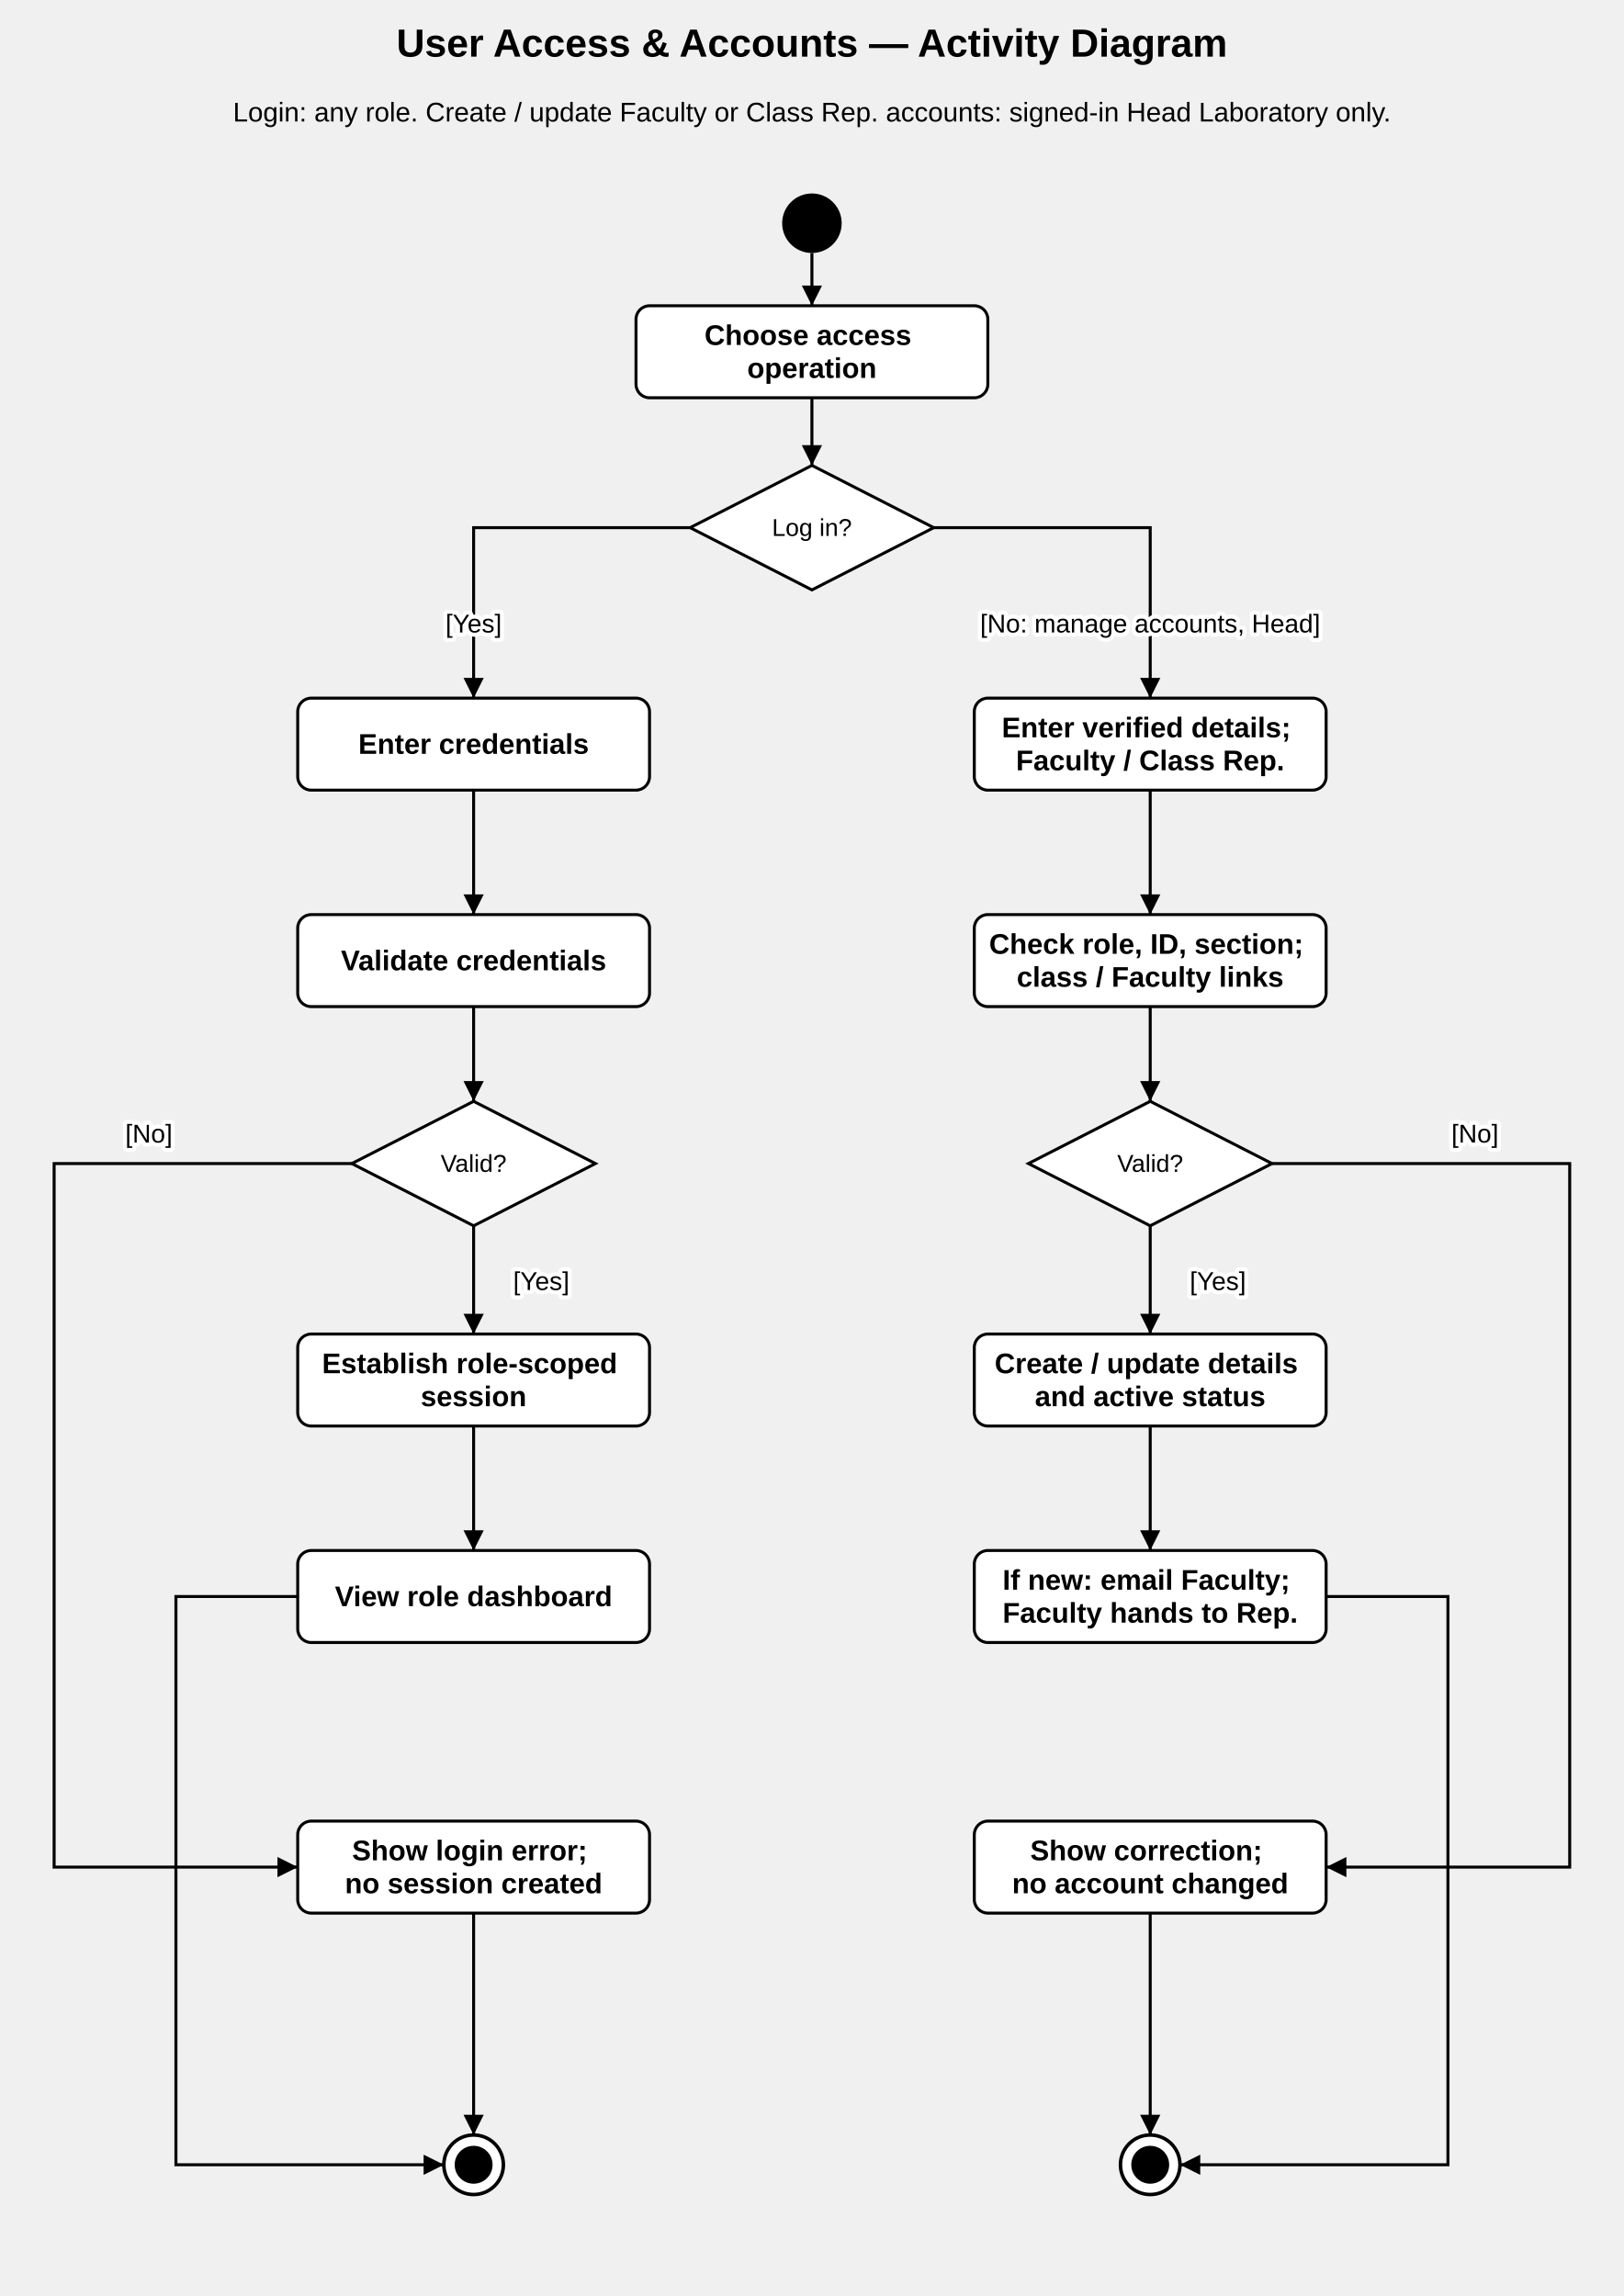
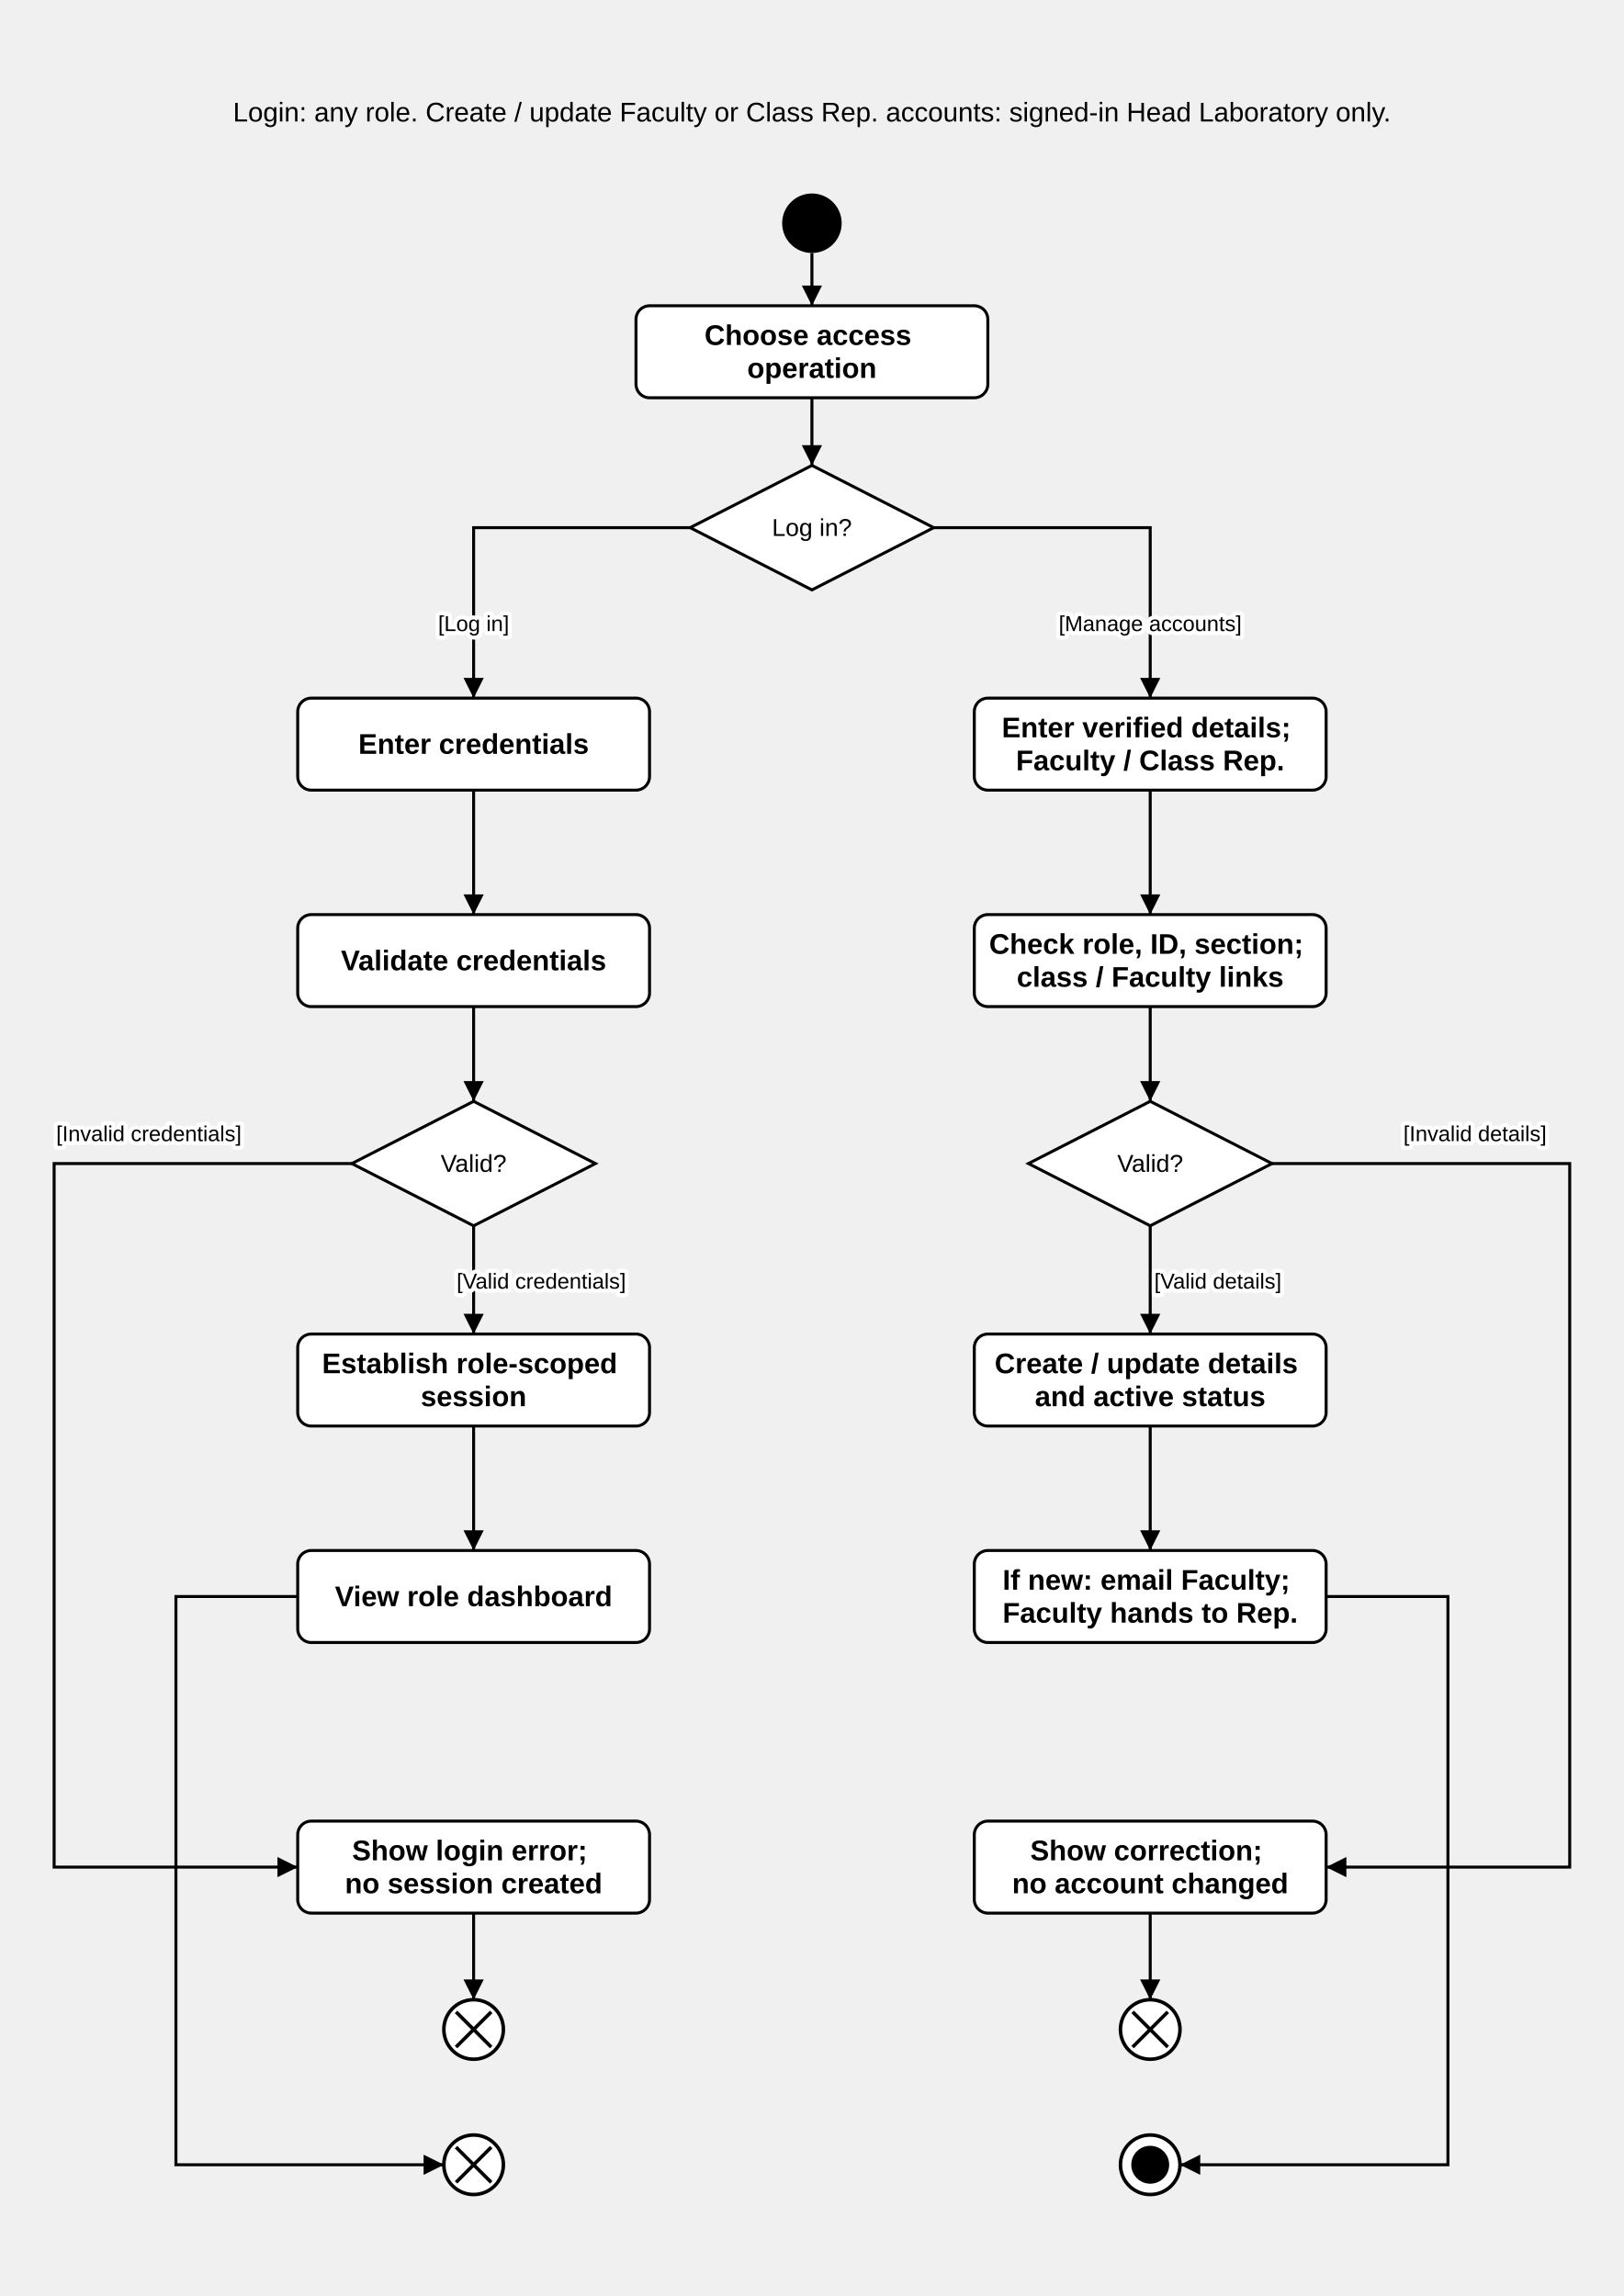
<svg xmlns="http://www.w3.org/2000/svg" viewBox="0 0 1200 1697" role="img" aria-label="Manage User Access &amp; Accounts — portrait UML Activity Diagram" data-parent="p1" width="2400" height="3394" style="fill: rgb(0, 0, 0); stroke: none; stroke-width: 1px; stroke-dasharray: none; stroke-linecap: butt; stroke-linejoin: miter; font-family: Arial, Helvetica, sans-serif; font-size: 16px; font-weight: 400; font-style: normal; text-anchor: start; opacity: 1;">
  <defs style="fill: rgb(0, 0, 0); stroke: none; stroke-width: 1px; stroke-dasharray: none; stroke-linecap: butt; stroke-linejoin: miter; font-family: Arial, Helvetica, sans-serif; font-size: 16px; font-weight: 400; font-style: normal; text-anchor: start; opacity: 1;">
    <marker id="activity-p1-arrow" viewBox="0 0 10 10" refX="9" refY="5" markerWidth="8.5" markerHeight="8.5" orient="auto" style="fill: rgb(0, 0, 0); stroke: none; stroke-width: 1px; stroke-dasharray: none; stroke-linecap: butt; stroke-linejoin: miter; font-family: Arial, Helvetica, sans-serif; font-size: 16px; font-weight: 400; font-style: normal; text-anchor: start; opacity: 1;">
      <path d="M1 1 L9 5 L1 9 Z" fill="#000" style="fill: rgb(0, 0, 0); stroke: none; stroke-width: 1px; stroke-dasharray: none; stroke-linecap: butt; stroke-linejoin: miter; font-family: Arial, Helvetica, sans-serif; font-size: 16px; font-weight: 400; font-style: normal; text-anchor: start; opacity: 1;" />
    </marker>
    <style style="fill: rgb(0, 0, 0); stroke: none; stroke-width: 1px; stroke-dasharray: none; stroke-linecap: butt; stroke-linejoin: miter; font-family: Arial, Helvetica, sans-serif; font-size: 16px; font-weight: 400; font-style: normal; text-anchor: start; opacity: 1;">text{font-family:Arial,Helvetica,sans-serif;fill:#000}.line{fill:none;stroke:#000;stroke-width:2.2}</style>
  </defs>
  <g style="fill: rgb(0, 0, 0); stroke: none; stroke-width: 1px; stroke-dasharray: none; stroke-linecap: butt; stroke-linejoin: miter; font-family: Arial, Helvetica, sans-serif; font-size: 16px; font-weight: 400; font-style: normal; text-anchor: start; opacity: 1;">
    <path d="M600 187 L600 226" class="line" style="fill: none; stroke: rgb(0, 0, 0); stroke-width: 2.2px; stroke-dasharray: none; stroke-linecap: butt; stroke-linejoin: miter; font-family: Arial, Helvetica, sans-serif; font-size: 16px; font-weight: 400; font-style: normal; text-anchor: start; opacity: 1;" marker-end="url(#activity-p1-arrow)" data-control-from="start" data-control-to="choose" />
    <path d="M600 294 L600 344" class="line" style="fill: none; stroke: rgb(0, 0, 0); stroke-width: 2.2px; stroke-dasharray: none; stroke-linecap: butt; stroke-linejoin: miter; font-family: Arial, Helvetica, sans-serif; font-size: 16px; font-weight: 400; font-style: normal; text-anchor: start; opacity: 1;" marker-end="url(#activity-p1-arrow)" data-control-from="choose" data-control-to="operation" />
    <path d="M510 390 L350 390 L350 516" class="line" style="fill: none; stroke: rgb(0, 0, 0); stroke-width: 2.2px; stroke-dasharray: none; stroke-linecap: butt; stroke-linejoin: miter; font-family: Arial, Helvetica, sans-serif; font-size: 16px; font-weight: 400; font-style: normal; text-anchor: start; opacity: 1;" marker-end="url(#activity-p1-arrow)" data-control-from="operation" data-control-to="login-input" data-guard="[Yes]" />
    <path d="M350 584 L350 676" class="line" style="fill: none; stroke: rgb(0, 0, 0); stroke-width: 2.2px; stroke-dasharray: none; stroke-linecap: butt; stroke-linejoin: miter; font-family: Arial, Helvetica, sans-serif; font-size: 16px; font-weight: 400; font-style: normal; text-anchor: start; opacity: 1;" marker-end="url(#activity-p1-arrow)" data-control-from="login-input" data-control-to="login-check" />
    <path d="M350 744 L350 814" class="line" style="fill: none; stroke: rgb(0, 0, 0); stroke-width: 2.2px; stroke-dasharray: none; stroke-linecap: butt; stroke-linejoin: miter; font-family: Arial, Helvetica, sans-serif; font-size: 16px; font-weight: 400; font-style: normal; text-anchor: start; opacity: 1;" marker-end="url(#activity-p1-arrow)" data-control-from="login-check" data-control-to="login-valid" />
    <path d="M350 906 L350 986" class="line" style="fill: none; stroke: rgb(0, 0, 0); stroke-width: 2.2px; stroke-dasharray: none; stroke-linecap: butt; stroke-linejoin: miter; font-family: Arial, Helvetica, sans-serif; font-size: 16px; font-weight: 400; font-style: normal; text-anchor: start; opacity: 1;" marker-end="url(#activity-p1-arrow)" data-control-from="login-valid" data-control-to="login-save" data-guard="[Yes]" />
    <path d="M350 1054 L350 1146" class="line" style="fill: none; stroke: rgb(0, 0, 0); stroke-width: 2.2px; stroke-dasharray: none; stroke-linecap: butt; stroke-linejoin: miter; font-family: Arial, Helvetica, sans-serif; font-size: 16px; font-weight: 400; font-style: normal; text-anchor: start; opacity: 1;" marker-end="url(#activity-p1-arrow)" data-control-from="login-save" data-control-to="login-result" />
    <path d="M260 860 L40 860 L40 1380 L220 1380" class="line" style="fill: none; stroke: rgb(0, 0, 0); stroke-width: 2.2px; stroke-dasharray: none; stroke-linecap: butt; stroke-linejoin: miter; font-family: Arial, Helvetica, sans-serif; font-size: 16px; font-weight: 400; font-style: normal; text-anchor: start; opacity: 1;" marker-end="url(#activity-p1-arrow)" data-control-from="login-valid" data-control-to="login-error" data-guard="[No]" />
    <path d="M220 1180 L130 1180 L130 1600 L328 1600" class="line" style="fill: none; stroke: rgb(0, 0, 0); stroke-width: 2.2px; stroke-dasharray: none; stroke-linecap: butt; stroke-linejoin: miter; font-family: Arial, Helvetica, sans-serif; font-size: 16px; font-weight: 400; font-style: normal; text-anchor: start; opacity: 1;" marker-end="url(#activity-p1-arrow)" data-control-from="login-result" data-control-to="login-end" />
-     <path d="M350 1414 L350 1578" class="line" style="fill: none; stroke: rgb(0, 0, 0); stroke-width: 2.2px; stroke-dasharray: none; stroke-linecap: butt; stroke-linejoin: miter; font-family: Arial, Helvetica, sans-serif; font-size: 16px; font-weight: 400; font-style: normal; text-anchor: start; opacity: 1;" marker-end="url(#activity-p1-arrow)" data-control-from="login-error" data-control-to="login-end" />
+     <path d="M350 1414 L350 1478" class="line" style="fill: none; stroke: rgb(0, 0, 0); stroke-width: 2.2px; stroke-dasharray: none; stroke-linecap: butt; stroke-linejoin: miter; font-family: Arial, Helvetica, sans-serif; font-size: 16px; font-weight: 400; font-style: normal; text-anchor: start; opacity: 1;" marker-end="url(#activity-p1-arrow)" data-control-from="login-error" data-control-to="login-error-end" />
    <path d="M690 390 L850 390 L850 516" class="line" style="fill: none; stroke: rgb(0, 0, 0); stroke-width: 2.2px; stroke-dasharray: none; stroke-linecap: butt; stroke-linejoin: miter; font-family: Arial, Helvetica, sans-serif; font-size: 16px; font-weight: 400; font-style: normal; text-anchor: start; opacity: 1;" marker-end="url(#activity-p1-arrow)" data-control-from="operation" data-control-to="account-input" data-guard="[No: manage accounts, Head]" />
    <path d="M850 584 L850 676" class="line" style="fill: none; stroke: rgb(0, 0, 0); stroke-width: 2.2px; stroke-dasharray: none; stroke-linecap: butt; stroke-linejoin: miter; font-family: Arial, Helvetica, sans-serif; font-size: 16px; font-weight: 400; font-style: normal; text-anchor: start; opacity: 1;" marker-end="url(#activity-p1-arrow)" data-control-from="account-input" data-control-to="account-check" />
    <path d="M850 744 L850 814" class="line" style="fill: none; stroke: rgb(0, 0, 0); stroke-width: 2.2px; stroke-dasharray: none; stroke-linecap: butt; stroke-linejoin: miter; font-family: Arial, Helvetica, sans-serif; font-size: 16px; font-weight: 400; font-style: normal; text-anchor: start; opacity: 1;" marker-end="url(#activity-p1-arrow)" data-control-from="account-check" data-control-to="account-valid" />
    <path d="M850 906 L850 986" class="line" style="fill: none; stroke: rgb(0, 0, 0); stroke-width: 2.2px; stroke-dasharray: none; stroke-linecap: butt; stroke-linejoin: miter; font-family: Arial, Helvetica, sans-serif; font-size: 16px; font-weight: 400; font-style: normal; text-anchor: start; opacity: 1;" marker-end="url(#activity-p1-arrow)" data-control-from="account-valid" data-control-to="account-save" data-guard="[Yes]" />
    <path d="M850 1054 L850 1146" class="line" style="fill: none; stroke: rgb(0, 0, 0); stroke-width: 2.2px; stroke-dasharray: none; stroke-linecap: butt; stroke-linejoin: miter; font-family: Arial, Helvetica, sans-serif; font-size: 16px; font-weight: 400; font-style: normal; text-anchor: start; opacity: 1;" marker-end="url(#activity-p1-arrow)" data-control-from="account-save" data-control-to="account-result" />
    <path d="M940 860 L1160 860 L1160 1380 L980 1380" class="line" style="fill: none; stroke: rgb(0, 0, 0); stroke-width: 2.2px; stroke-dasharray: none; stroke-linecap: butt; stroke-linejoin: miter; font-family: Arial, Helvetica, sans-serif; font-size: 16px; font-weight: 400; font-style: normal; text-anchor: start; opacity: 1;" marker-end="url(#activity-p1-arrow)" data-control-from="account-valid" data-control-to="account-error" data-guard="[No]" />
    <path d="M980 1180 L1070 1180 L1070 1600 L872 1600" class="line" style="fill: none; stroke: rgb(0, 0, 0); stroke-width: 2.2px; stroke-dasharray: none; stroke-linecap: butt; stroke-linejoin: miter; font-family: Arial, Helvetica, sans-serif; font-size: 16px; font-weight: 400; font-style: normal; text-anchor: start; opacity: 1;" marker-end="url(#activity-p1-arrow)" data-control-from="account-result" data-control-to="account-end" />
-     <path d="M850 1414 L850 1578" class="line" style="fill: none; stroke: rgb(0, 0, 0); stroke-width: 2.2px; stroke-dasharray: none; stroke-linecap: butt; stroke-linejoin: miter; font-family: Arial, Helvetica, sans-serif; font-size: 16px; font-weight: 400; font-style: normal; text-anchor: start; opacity: 1;" marker-end="url(#activity-p1-arrow)" data-control-from="account-error" data-control-to="account-end" />
+     <path d="M850 1414 L850 1478" class="line" style="fill: none; stroke: rgb(0, 0, 0); stroke-width: 2.2px; stroke-dasharray: none; stroke-linecap: butt; stroke-linejoin: miter; font-family: Arial, Helvetica, sans-serif; font-size: 16px; font-weight: 400; font-style: normal; text-anchor: start; opacity: 1;" marker-end="url(#activity-p1-arrow)" data-control-from="account-error" data-control-to="account-error-end" />
  </g>
  <g style="fill: rgb(0, 0, 0); stroke: none; stroke-width: 1px; stroke-dasharray: none; stroke-linecap: butt; stroke-linejoin: miter; font-family: Arial, Helvetica, sans-serif; font-size: 16px; font-weight: 400; font-style: normal; text-anchor: start; opacity: 1;">
    <circle cx="600" cy="165" r="22" fill="#000" data-activity-node="start" data-uml-kind="initial" style="fill: rgb(0, 0, 0); stroke: none; stroke-width: 1px; stroke-dasharray: none; stroke-linecap: butt; stroke-linejoin: miter; font-family: Arial, Helvetica, sans-serif; font-size: 16px; font-weight: 400; font-style: normal; text-anchor: start; opacity: 1;" />
    <g data-activity-node="choose" data-uml-kind="action" style="fill: rgb(0, 0, 0); stroke: none; stroke-width: 1px; stroke-dasharray: none; stroke-linecap: butt; stroke-linejoin: miter; font-family: Arial, Helvetica, sans-serif; font-size: 16px; font-weight: 400; font-style: normal; text-anchor: start; opacity: 1;">
      <rect x="470" y="226" width="260" height="68" rx="10" fill="#fff" stroke="#000" stroke-width="2.2" style="fill: rgb(255, 255, 255); stroke: rgb(0, 0, 0); stroke-width: 2.2px; stroke-dasharray: none; stroke-linecap: butt; stroke-linejoin: miter; font-family: Arial, Helvetica, sans-serif; font-size: 16px; font-weight: 400; font-style: normal; text-anchor: start; opacity: 1;" />
      <text text-anchor="middle" font-size="21" font-weight="700" style="fill: rgb(0, 0, 0); stroke: none; stroke-width: 1px; stroke-dasharray: none; stroke-linecap: butt; stroke-linejoin: miter; font-family: Arial, Helvetica, sans-serif; font-size: 21px; font-weight: 700; font-style: normal; text-anchor: middle; opacity: 1;">
        <tspan x="600" y="254.96" style="fill: rgb(0, 0, 0); stroke: none; stroke-width: 1px; stroke-dasharray: none; stroke-linecap: butt; stroke-linejoin: miter; font-family: Arial, Helvetica, sans-serif; font-size: 21px; font-weight: 700; font-style: normal; text-anchor: middle; opacity: 1;">Choose access</tspan>
        <tspan x="600" y="279.32" style="fill: rgb(0, 0, 0); stroke: none; stroke-width: 1px; stroke-dasharray: none; stroke-linecap: butt; stroke-linejoin: miter; font-family: Arial, Helvetica, sans-serif; font-size: 21px; font-weight: 700; font-style: normal; text-anchor: middle; opacity: 1;">operation</tspan>
      </text>
    </g>
    <g data-decision="operation" style="fill: rgb(0, 0, 0); stroke: none; stroke-width: 1px; stroke-dasharray: none; stroke-linecap: butt; stroke-linejoin: miter; font-family: Arial, Helvetica, sans-serif; font-size: 16px; font-weight: 400; font-style: normal; text-anchor: start; opacity: 1;">
      <path d="M600 344 L690 390 L600 436 L510 390 Z" fill="#fff" stroke="#000" stroke-width="2.2" data-activity-node="operation" data-uml-kind="decision" style="fill: rgb(255, 255, 255); stroke: rgb(0, 0, 0); stroke-width: 2.2px; stroke-dasharray: none; stroke-linecap: butt; stroke-linejoin: miter; font-family: Arial, Helvetica, sans-serif; font-size: 16px; font-weight: 400; font-style: normal; text-anchor: start; opacity: 1;" />
      <text text-anchor="middle" font-size="18" font-weight="400" style="fill: rgb(0, 0, 0); stroke: none; stroke-width: 1px; stroke-dasharray: none; stroke-linecap: butt; stroke-linejoin: miter; font-family: Arial, Helvetica, sans-serif; font-size: 18px; font-weight: 400; font-style: normal; text-anchor: middle; opacity: 1;">
        <tspan x="600" y="396.12" style="fill: rgb(0, 0, 0); stroke: none; stroke-width: 1px; stroke-dasharray: none; stroke-linecap: butt; stroke-linejoin: miter; font-family: Arial, Helvetica, sans-serif; font-size: 18px; font-weight: 400; font-style: normal; text-anchor: middle; opacity: 1;">Log in?</tspan>
      </text>
    </g>
    <g data-activity-node="login-input" data-uml-kind="action" style="fill: rgb(0, 0, 0); stroke: none; stroke-width: 1px; stroke-dasharray: none; stroke-linecap: butt; stroke-linejoin: miter; font-family: Arial, Helvetica, sans-serif; font-size: 16px; font-weight: 400; font-style: normal; text-anchor: start; opacity: 1;">
      <rect x="220" y="516" width="260" height="68" rx="10" fill="#fff" stroke="#000" stroke-width="2.2" style="fill: rgb(255, 255, 255); stroke: rgb(0, 0, 0); stroke-width: 2.2px; stroke-dasharray: none; stroke-linecap: butt; stroke-linejoin: miter; font-family: Arial, Helvetica, sans-serif; font-size: 16px; font-weight: 400; font-style: normal; text-anchor: start; opacity: 1;" />
      <text text-anchor="middle" font-size="21" font-weight="700" style="fill: rgb(0, 0, 0); stroke: none; stroke-width: 1px; stroke-dasharray: none; stroke-linecap: butt; stroke-linejoin: miter; font-family: Arial, Helvetica, sans-serif; font-size: 21px; font-weight: 700; font-style: normal; text-anchor: middle; opacity: 1;">
        <tspan x="350" y="557.14" style="fill: rgb(0, 0, 0); stroke: none; stroke-width: 1px; stroke-dasharray: none; stroke-linecap: butt; stroke-linejoin: miter; font-family: Arial, Helvetica, sans-serif; font-size: 21px; font-weight: 700; font-style: normal; text-anchor: middle; opacity: 1;">Enter credentials</tspan>
      </text>
    </g>
    <g data-activity-node="login-check" data-uml-kind="action" data-child-process="p1.1" data-child-name="Validate Credentials" style="fill: rgb(0, 0, 0); stroke: none; stroke-width: 1px; stroke-dasharray: none; stroke-linecap: butt; stroke-linejoin: miter; font-family: Arial, Helvetica, sans-serif; font-size: 16px; font-weight: 400; font-style: normal; text-anchor: start; opacity: 1;">
      <rect x="220" y="676" width="260" height="68" rx="10" fill="#fff" stroke="#000" stroke-width="2.2" style="fill: rgb(255, 255, 255); stroke: rgb(0, 0, 0); stroke-width: 2.2px; stroke-dasharray: none; stroke-linecap: butt; stroke-linejoin: miter; font-family: Arial, Helvetica, sans-serif; font-size: 16px; font-weight: 400; font-style: normal; text-anchor: start; opacity: 1;" />
      <text text-anchor="middle" font-size="21" font-weight="700" style="fill: rgb(0, 0, 0); stroke: none; stroke-width: 1px; stroke-dasharray: none; stroke-linecap: butt; stroke-linejoin: miter; font-family: Arial, Helvetica, sans-serif; font-size: 21px; font-weight: 700; font-style: normal; text-anchor: middle; opacity: 1;">
        <tspan x="350" y="717.14" style="fill: rgb(0, 0, 0); stroke: none; stroke-width: 1px; stroke-dasharray: none; stroke-linecap: butt; stroke-linejoin: miter; font-family: Arial, Helvetica, sans-serif; font-size: 21px; font-weight: 700; font-style: normal; text-anchor: middle; opacity: 1;">Validate credentials</tspan>
      </text>
    </g>
    <g data-decision="login-valid" style="fill: rgb(0, 0, 0); stroke: none; stroke-width: 1px; stroke-dasharray: none; stroke-linecap: butt; stroke-linejoin: miter; font-family: Arial, Helvetica, sans-serif; font-size: 16px; font-weight: 400; font-style: normal; text-anchor: start; opacity: 1;">
      <path d="M350 814 L440 860 L350 906 L260 860 Z" fill="#fff" stroke="#000" stroke-width="2.2" data-activity-node="login-valid" data-uml-kind="decision" style="fill: rgb(255, 255, 255); stroke: rgb(0, 0, 0); stroke-width: 2.2px; stroke-dasharray: none; stroke-linecap: butt; stroke-linejoin: miter; font-family: Arial, Helvetica, sans-serif; font-size: 16px; font-weight: 400; font-style: normal; text-anchor: start; opacity: 1;" />
      <text text-anchor="middle" font-size="18" font-weight="400" style="fill: rgb(0, 0, 0); stroke: none; stroke-width: 1px; stroke-dasharray: none; stroke-linecap: butt; stroke-linejoin: miter; font-family: Arial, Helvetica, sans-serif; font-size: 18px; font-weight: 400; font-style: normal; text-anchor: middle; opacity: 1;">
        <tspan x="350" y="866.12" style="fill: rgb(0, 0, 0); stroke: none; stroke-width: 1px; stroke-dasharray: none; stroke-linecap: butt; stroke-linejoin: miter; font-family: Arial, Helvetica, sans-serif; font-size: 18px; font-weight: 400; font-style: normal; text-anchor: middle; opacity: 1;">Valid?</tspan>
      </text>
    </g>
    <g data-activity-node="login-save" data-uml-kind="action" data-child-process="p1.2" data-child-name="Establish Role-Scoped Session" style="fill: rgb(0, 0, 0); stroke: none; stroke-width: 1px; stroke-dasharray: none; stroke-linecap: butt; stroke-linejoin: miter; font-family: Arial, Helvetica, sans-serif; font-size: 16px; font-weight: 400; font-style: normal; text-anchor: start; opacity: 1;">
      <rect x="220" y="986" width="260" height="68" rx="10" fill="#fff" stroke="#000" stroke-width="2.2" style="fill: rgb(255, 255, 255); stroke: rgb(0, 0, 0); stroke-width: 2.2px; stroke-dasharray: none; stroke-linecap: butt; stroke-linejoin: miter; font-family: Arial, Helvetica, sans-serif; font-size: 16px; font-weight: 400; font-style: normal; text-anchor: start; opacity: 1;" />
      <text text-anchor="middle" font-size="21" font-weight="700" style="fill: rgb(0, 0, 0); stroke: none; stroke-width: 1px; stroke-dasharray: none; stroke-linecap: butt; stroke-linejoin: miter; font-family: Arial, Helvetica, sans-serif; font-size: 21px; font-weight: 700; font-style: normal; text-anchor: middle; opacity: 1;">
        <tspan x="350" y="1014.96" style="fill: rgb(0, 0, 0); stroke: none; stroke-width: 1px; stroke-dasharray: none; stroke-linecap: butt; stroke-linejoin: miter; font-family: Arial, Helvetica, sans-serif; font-size: 21px; font-weight: 700; font-style: normal; text-anchor: middle; opacity: 1;">Establish role-scoped</tspan>
        <tspan x="350" y="1039.32" style="fill: rgb(0, 0, 0); stroke: none; stroke-width: 1px; stroke-dasharray: none; stroke-linecap: butt; stroke-linejoin: miter; font-family: Arial, Helvetica, sans-serif; font-size: 21px; font-weight: 700; font-style: normal; text-anchor: middle; opacity: 1;">session</tspan>
      </text>
    </g>
    <g data-activity-node="login-result" data-uml-kind="action" style="fill: rgb(0, 0, 0); stroke: none; stroke-width: 1px; stroke-dasharray: none; stroke-linecap: butt; stroke-linejoin: miter; font-family: Arial, Helvetica, sans-serif; font-size: 16px; font-weight: 400; font-style: normal; text-anchor: start; opacity: 1;">
      <rect x="220" y="1146" width="260" height="68" rx="10" fill="#fff" stroke="#000" stroke-width="2.2" style="fill: rgb(255, 255, 255); stroke: rgb(0, 0, 0); stroke-width: 2.2px; stroke-dasharray: none; stroke-linecap: butt; stroke-linejoin: miter; font-family: Arial, Helvetica, sans-serif; font-size: 16px; font-weight: 400; font-style: normal; text-anchor: start; opacity: 1;" />
      <text text-anchor="middle" font-size="21" font-weight="700" style="fill: rgb(0, 0, 0); stroke: none; stroke-width: 1px; stroke-dasharray: none; stroke-linecap: butt; stroke-linejoin: miter; font-family: Arial, Helvetica, sans-serif; font-size: 21px; font-weight: 700; font-style: normal; text-anchor: middle; opacity: 1;">
        <tspan x="350" y="1187.14" style="fill: rgb(0, 0, 0); stroke: none; stroke-width: 1px; stroke-dasharray: none; stroke-linecap: butt; stroke-linejoin: miter; font-family: Arial, Helvetica, sans-serif; font-size: 21px; font-weight: 700; font-style: normal; text-anchor: middle; opacity: 1;">View role dashboard</tspan>
      </text>
    </g>
    <g data-activity-node="login-error" data-uml-kind="action" style="fill: rgb(0, 0, 0); stroke: none; stroke-width: 1px; stroke-dasharray: none; stroke-linecap: butt; stroke-linejoin: miter; font-family: Arial, Helvetica, sans-serif; font-size: 16px; font-weight: 400; font-style: normal; text-anchor: start; opacity: 1;">
      <rect x="220" y="1346" width="260" height="68" rx="10" fill="#fff" stroke="#000" stroke-width="2.2" style="fill: rgb(255, 255, 255); stroke: rgb(0, 0, 0); stroke-width: 2.2px; stroke-dasharray: none; stroke-linecap: butt; stroke-linejoin: miter; font-family: Arial, Helvetica, sans-serif; font-size: 16px; font-weight: 400; font-style: normal; text-anchor: start; opacity: 1;" />
      <text text-anchor="middle" font-size="21" font-weight="700" style="fill: rgb(0, 0, 0); stroke: none; stroke-width: 1px; stroke-dasharray: none; stroke-linecap: butt; stroke-linejoin: miter; font-family: Arial, Helvetica, sans-serif; font-size: 21px; font-weight: 700; font-style: normal; text-anchor: middle; opacity: 1;">
        <tspan x="350" y="1374.96" style="fill: rgb(0, 0, 0); stroke: none; stroke-width: 1px; stroke-dasharray: none; stroke-linecap: butt; stroke-linejoin: miter; font-family: Arial, Helvetica, sans-serif; font-size: 21px; font-weight: 700; font-style: normal; text-anchor: middle; opacity: 1;">Show login error;</tspan>
        <tspan x="350" y="1399.32" style="fill: rgb(0, 0, 0); stroke: none; stroke-width: 1px; stroke-dasharray: none; stroke-linecap: butt; stroke-linejoin: miter; font-family: Arial, Helvetica, sans-serif; font-size: 21px; font-weight: 700; font-style: normal; text-anchor: middle; opacity: 1;">no session created</tspan>
      </text>
    </g>
-     <circle cx="350" cy="1600" r="22" fill="#fff" stroke="#000" stroke-width="2.6" style="fill: rgb(255, 255, 255); stroke: rgb(0, 0, 0); stroke-width: 2.6px; stroke-dasharray: none; stroke-linecap: butt; stroke-linejoin: miter; font-family: Arial, Helvetica, sans-serif; font-size: 16px; font-weight: 400; font-style: normal; text-anchor: start; opacity: 1;" />
-     <circle cx="350" cy="1600" r="14" fill="#000" data-activity-node="login-end" data-uml-kind="final" style="fill: rgb(0, 0, 0); stroke: none; stroke-width: 1px; stroke-dasharray: none; stroke-linecap: butt; stroke-linejoin: miter; font-family: Arial, Helvetica, sans-serif; font-size: 16px; font-weight: 400; font-style: normal; text-anchor: start; opacity: 1;" />
+     <g data-activity-node="login-end" data-uml-kind="flow-final" style="fill: rgb(0, 0, 0); stroke: none; stroke-width: 1px; stroke-dasharray: none; stroke-linecap: butt; stroke-linejoin: miter; font-family: Arial, Helvetica, sans-serif; font-size: 16px; font-weight: 400; font-style: normal; text-anchor: start; opacity: 1;">
+       <circle cx="350" cy="1600" r="22" fill="#fff" stroke="#000" stroke-width="2.6" style="fill: rgb(255, 255, 255); stroke: rgb(0, 0, 0); stroke-width: 2.6px; stroke-dasharray: none; stroke-linecap: butt; stroke-linejoin: miter; font-family: Arial, Helvetica, sans-serif; font-size: 16px; font-weight: 400; font-style: normal; text-anchor: start; opacity: 1;" />
+       <path d="M337 1587 L363 1613 M363 1587 L337 1613" fill="none" stroke="#000" stroke-width="2.6" style="fill: none; stroke: rgb(0, 0, 0); stroke-width: 2.6px; stroke-dasharray: none; stroke-linecap: butt; stroke-linejoin: miter; font-family: Arial, Helvetica, sans-serif; font-size: 16px; font-weight: 400; font-style: normal; text-anchor: start; opacity: 1;" />
+     </g>
+     <g data-activity-node="login-error-end" data-uml-kind="flow-final" style="fill: rgb(0, 0, 0); stroke: none; stroke-width: 1px; stroke-dasharray: none; stroke-linecap: butt; stroke-linejoin: miter; font-family: Arial, Helvetica, sans-serif; font-size: 16px; font-weight: 400; font-style: normal; text-anchor: start; opacity: 1;">
+       <circle cx="350" cy="1500" r="22" fill="#fff" stroke="#000" stroke-width="2.6" style="fill: rgb(255, 255, 255); stroke: rgb(0, 0, 0); stroke-width: 2.6px; stroke-dasharray: none; stroke-linecap: butt; stroke-linejoin: miter; font-family: Arial, Helvetica, sans-serif; font-size: 16px; font-weight: 400; font-style: normal; text-anchor: start; opacity: 1;" />
+       <path d="M337 1487 L363 1513 M363 1487 L337 1513" fill="none" stroke="#000" stroke-width="2.6" style="fill: none; stroke: rgb(0, 0, 0); stroke-width: 2.6px; stroke-dasharray: none; stroke-linecap: butt; stroke-linejoin: miter; font-family: Arial, Helvetica, sans-serif; font-size: 16px; font-weight: 400; font-style: normal; text-anchor: start; opacity: 1;" />
+     </g>
    <g data-activity-node="account-input" data-uml-kind="action" style="fill: rgb(0, 0, 0); stroke: none; stroke-width: 1px; stroke-dasharray: none; stroke-linecap: butt; stroke-linejoin: miter; font-family: Arial, Helvetica, sans-serif; font-size: 16px; font-weight: 400; font-style: normal; text-anchor: start; opacity: 1;">
      <rect x="720" y="516" width="260" height="68" rx="10" fill="#fff" stroke="#000" stroke-width="2.2" style="fill: rgb(255, 255, 255); stroke: rgb(0, 0, 0); stroke-width: 2.2px; stroke-dasharray: none; stroke-linecap: butt; stroke-linejoin: miter; font-family: Arial, Helvetica, sans-serif; font-size: 16px; font-weight: 400; font-style: normal; text-anchor: start; opacity: 1;" />
      <text text-anchor="middle" font-size="21" font-weight="700" style="fill: rgb(0, 0, 0); stroke: none; stroke-width: 1px; stroke-dasharray: none; stroke-linecap: butt; stroke-linejoin: miter; font-family: Arial, Helvetica, sans-serif; font-size: 21px; font-weight: 700; font-style: normal; text-anchor: middle; opacity: 1;">
        <tspan x="850" y="544.96" style="fill: rgb(0, 0, 0); stroke: none; stroke-width: 1px; stroke-dasharray: none; stroke-linecap: butt; stroke-linejoin: miter; font-family: Arial, Helvetica, sans-serif; font-size: 21px; font-weight: 700; font-style: normal; text-anchor: middle; opacity: 1;">Enter verified details;</tspan>
        <tspan x="850" y="569.32" style="fill: rgb(0, 0, 0); stroke: none; stroke-width: 1px; stroke-dasharray: none; stroke-linecap: butt; stroke-linejoin: miter; font-family: Arial, Helvetica, sans-serif; font-size: 21px; font-weight: 700; font-style: normal; text-anchor: middle; opacity: 1;">Faculty / Class Rep.</tspan>
      </text>
    </g>
    <g data-activity-node="account-check" data-uml-kind="action" style="fill: rgb(0, 0, 0); stroke: none; stroke-width: 1px; stroke-dasharray: none; stroke-linecap: butt; stroke-linejoin: miter; font-family: Arial, Helvetica, sans-serif; font-size: 16px; font-weight: 400; font-style: normal; text-anchor: start; opacity: 1;">
      <rect x="720" y="676" width="260" height="68" rx="10" fill="#fff" stroke="#000" stroke-width="2.2" style="fill: rgb(255, 255, 255); stroke: rgb(0, 0, 0); stroke-width: 2.2px; stroke-dasharray: none; stroke-linecap: butt; stroke-linejoin: miter; font-family: Arial, Helvetica, sans-serif; font-size: 16px; font-weight: 400; font-style: normal; text-anchor: start; opacity: 1;" />
      <text text-anchor="middle" font-size="21" font-weight="700" style="fill: rgb(0, 0, 0); stroke: none; stroke-width: 1px; stroke-dasharray: none; stroke-linecap: butt; stroke-linejoin: miter; font-family: Arial, Helvetica, sans-serif; font-size: 21px; font-weight: 700; font-style: normal; text-anchor: middle; opacity: 1;">
        <tspan x="850" y="704.96" style="fill: rgb(0, 0, 0); stroke: none; stroke-width: 1px; stroke-dasharray: none; stroke-linecap: butt; stroke-linejoin: miter; font-family: Arial, Helvetica, sans-serif; font-size: 21px; font-weight: 700; font-style: normal; text-anchor: middle; opacity: 1;">Check role, ID, section;</tspan>
        <tspan x="850" y="729.32" style="fill: rgb(0, 0, 0); stroke: none; stroke-width: 1px; stroke-dasharray: none; stroke-linecap: butt; stroke-linejoin: miter; font-family: Arial, Helvetica, sans-serif; font-size: 21px; font-weight: 700; font-style: normal; text-anchor: middle; opacity: 1;">class / Faculty links</tspan>
      </text>
    </g>
    <g data-decision="account-valid" style="fill: rgb(0, 0, 0); stroke: none; stroke-width: 1px; stroke-dasharray: none; stroke-linecap: butt; stroke-linejoin: miter; font-family: Arial, Helvetica, sans-serif; font-size: 16px; font-weight: 400; font-style: normal; text-anchor: start; opacity: 1;">
      <path d="M850 814 L940 860 L850 906 L760 860 Z" fill="#fff" stroke="#000" stroke-width="2.2" data-activity-node="account-valid" data-uml-kind="decision" style="fill: rgb(255, 255, 255); stroke: rgb(0, 0, 0); stroke-width: 2.2px; stroke-dasharray: none; stroke-linecap: butt; stroke-linejoin: miter; font-family: Arial, Helvetica, sans-serif; font-size: 16px; font-weight: 400; font-style: normal; text-anchor: start; opacity: 1;" />
      <text text-anchor="middle" font-size="18" font-weight="400" style="fill: rgb(0, 0, 0); stroke: none; stroke-width: 1px; stroke-dasharray: none; stroke-linecap: butt; stroke-linejoin: miter; font-family: Arial, Helvetica, sans-serif; font-size: 18px; font-weight: 400; font-style: normal; text-anchor: middle; opacity: 1;">
        <tspan x="850" y="866.12" style="fill: rgb(0, 0, 0); stroke: none; stroke-width: 1px; stroke-dasharray: none; stroke-linecap: butt; stroke-linejoin: miter; font-family: Arial, Helvetica, sans-serif; font-size: 18px; font-weight: 400; font-style: normal; text-anchor: middle; opacity: 1;">Valid?</tspan>
      </text>
    </g>
    <g data-activity-node="account-save" data-uml-kind="action" data-child-process="p1.3" data-child-name="Manage Class Representative / Faculty Accounts" style="fill: rgb(0, 0, 0); stroke: none; stroke-width: 1px; stroke-dasharray: none; stroke-linecap: butt; stroke-linejoin: miter; font-family: Arial, Helvetica, sans-serif; font-size: 16px; font-weight: 400; font-style: normal; text-anchor: start; opacity: 1;">
      <rect x="720" y="986" width="260" height="68" rx="10" fill="#fff" stroke="#000" stroke-width="2.2" style="fill: rgb(255, 255, 255); stroke: rgb(0, 0, 0); stroke-width: 2.2px; stroke-dasharray: none; stroke-linecap: butt; stroke-linejoin: miter; font-family: Arial, Helvetica, sans-serif; font-size: 16px; font-weight: 400; font-style: normal; text-anchor: start; opacity: 1;" />
      <text text-anchor="middle" font-size="21" font-weight="700" style="fill: rgb(0, 0, 0); stroke: none; stroke-width: 1px; stroke-dasharray: none; stroke-linecap: butt; stroke-linejoin: miter; font-family: Arial, Helvetica, sans-serif; font-size: 21px; font-weight: 700; font-style: normal; text-anchor: middle; opacity: 1;">
        <tspan x="850" y="1014.96" style="fill: rgb(0, 0, 0); stroke: none; stroke-width: 1px; stroke-dasharray: none; stroke-linecap: butt; stroke-linejoin: miter; font-family: Arial, Helvetica, sans-serif; font-size: 21px; font-weight: 700; font-style: normal; text-anchor: middle; opacity: 1;">Create / update details</tspan>
        <tspan x="850" y="1039.32" style="fill: rgb(0, 0, 0); stroke: none; stroke-width: 1px; stroke-dasharray: none; stroke-linecap: butt; stroke-linejoin: miter; font-family: Arial, Helvetica, sans-serif; font-size: 21px; font-weight: 700; font-style: normal; text-anchor: middle; opacity: 1;">and active status</tspan>
      </text>
    </g>
    <g data-activity-node="account-result" data-uml-kind="action" style="fill: rgb(0, 0, 0); stroke: none; stroke-width: 1px; stroke-dasharray: none; stroke-linecap: butt; stroke-linejoin: miter; font-family: Arial, Helvetica, sans-serif; font-size: 16px; font-weight: 400; font-style: normal; text-anchor: start; opacity: 1;">
      <rect x="720" y="1146" width="260" height="68" rx="10" fill="#fff" stroke="#000" stroke-width="2.2" style="fill: rgb(255, 255, 255); stroke: rgb(0, 0, 0); stroke-width: 2.2px; stroke-dasharray: none; stroke-linecap: butt; stroke-linejoin: miter; font-family: Arial, Helvetica, sans-serif; font-size: 16px; font-weight: 400; font-style: normal; text-anchor: start; opacity: 1;" />
      <text text-anchor="middle" font-size="21" font-weight="700" style="fill: rgb(0, 0, 0); stroke: none; stroke-width: 1px; stroke-dasharray: none; stroke-linecap: butt; stroke-linejoin: miter; font-family: Arial, Helvetica, sans-serif; font-size: 21px; font-weight: 700; font-style: normal; text-anchor: middle; opacity: 1;">
        <tspan x="850" y="1174.96" style="fill: rgb(0, 0, 0); stroke: none; stroke-width: 1px; stroke-dasharray: none; stroke-linecap: butt; stroke-linejoin: miter; font-family: Arial, Helvetica, sans-serif; font-size: 21px; font-weight: 700; font-style: normal; text-anchor: middle; opacity: 1;">If new: email Faculty;</tspan>
        <tspan x="850" y="1199.32" style="fill: rgb(0, 0, 0); stroke: none; stroke-width: 1px; stroke-dasharray: none; stroke-linecap: butt; stroke-linejoin: miter; font-family: Arial, Helvetica, sans-serif; font-size: 21px; font-weight: 700; font-style: normal; text-anchor: middle; opacity: 1;">Faculty hands to Rep.</tspan>
      </text>
    </g>
    <g data-activity-node="account-error" data-uml-kind="action" style="fill: rgb(0, 0, 0); stroke: none; stroke-width: 1px; stroke-dasharray: none; stroke-linecap: butt; stroke-linejoin: miter; font-family: Arial, Helvetica, sans-serif; font-size: 16px; font-weight: 400; font-style: normal; text-anchor: start; opacity: 1;">
      <rect x="720" y="1346" width="260" height="68" rx="10" fill="#fff" stroke="#000" stroke-width="2.2" style="fill: rgb(255, 255, 255); stroke: rgb(0, 0, 0); stroke-width: 2.2px; stroke-dasharray: none; stroke-linecap: butt; stroke-linejoin: miter; font-family: Arial, Helvetica, sans-serif; font-size: 16px; font-weight: 400; font-style: normal; text-anchor: start; opacity: 1;" />
      <text text-anchor="middle" font-size="21" font-weight="700" style="fill: rgb(0, 0, 0); stroke: none; stroke-width: 1px; stroke-dasharray: none; stroke-linecap: butt; stroke-linejoin: miter; font-family: Arial, Helvetica, sans-serif; font-size: 21px; font-weight: 700; font-style: normal; text-anchor: middle; opacity: 1;">
        <tspan x="850" y="1374.96" style="fill: rgb(0, 0, 0); stroke: none; stroke-width: 1px; stroke-dasharray: none; stroke-linecap: butt; stroke-linejoin: miter; font-family: Arial, Helvetica, sans-serif; font-size: 21px; font-weight: 700; font-style: normal; text-anchor: middle; opacity: 1;">Show correction;</tspan>
        <tspan x="850" y="1399.32" style="fill: rgb(0, 0, 0); stroke: none; stroke-width: 1px; stroke-dasharray: none; stroke-linecap: butt; stroke-linejoin: miter; font-family: Arial, Helvetica, sans-serif; font-size: 21px; font-weight: 700; font-style: normal; text-anchor: middle; opacity: 1;">no account changed</tspan>
      </text>
    </g>
    <circle cx="850" cy="1600" r="22" fill="#fff" stroke="#000" stroke-width="2.6" style="fill: rgb(255, 255, 255); stroke: rgb(0, 0, 0); stroke-width: 2.6px; stroke-dasharray: none; stroke-linecap: butt; stroke-linejoin: miter; font-family: Arial, Helvetica, sans-serif; font-size: 16px; font-weight: 400; font-style: normal; text-anchor: start; opacity: 1;" />
    <circle cx="850" cy="1600" r="14" fill="#000" data-activity-node="account-end" data-uml-kind="final" style="fill: rgb(0, 0, 0); stroke: none; stroke-width: 1px; stroke-dasharray: none; stroke-linecap: butt; stroke-linejoin: miter; font-family: Arial, Helvetica, sans-serif; font-size: 16px; font-weight: 400; font-style: normal; text-anchor: start; opacity: 1;" />
+     <g data-activity-node="account-error-end" data-uml-kind="flow-final" style="fill: rgb(0, 0, 0); stroke: none; stroke-width: 1px; stroke-dasharray: none; stroke-linecap: butt; stroke-linejoin: miter; font-family: Arial, Helvetica, sans-serif; font-size: 16px; font-weight: 400; font-style: normal; text-anchor: start; opacity: 1;">
+       <circle cx="850" cy="1500" r="22" fill="#fff" stroke="#000" stroke-width="2.6" style="fill: rgb(255, 255, 255); stroke: rgb(0, 0, 0); stroke-width: 2.6px; stroke-dasharray: none; stroke-linecap: butt; stroke-linejoin: miter; font-family: Arial, Helvetica, sans-serif; font-size: 16px; font-weight: 400; font-style: normal; text-anchor: start; opacity: 1;" />
+       <path d="M837 1487 L863 1513 M863 1487 L837 1513" fill="none" stroke="#000" stroke-width="2.6" style="fill: none; stroke: rgb(0, 0, 0); stroke-width: 2.6px; stroke-dasharray: none; stroke-linecap: butt; stroke-linejoin: miter; font-family: Arial, Helvetica, sans-serif; font-size: 16px; font-weight: 400; font-style: normal; text-anchor: start; opacity: 1;" />
+     </g>
  </g>
  <g style="fill: rgb(0, 0, 0); stroke: none; stroke-width: 1px; stroke-dasharray: none; stroke-linecap: butt; stroke-linejoin: miter; font-family: Arial, Helvetica, sans-serif; font-size: 16px; font-weight: 400; font-style: normal; text-anchor: start; opacity: 1;">
-     <text text-anchor="middle" font-size="29" font-weight="700" style="fill: rgb(0, 0, 0); stroke: none; stroke-width: 1px; stroke-dasharray: none; stroke-linecap: butt; stroke-linejoin: miter; font-family: Arial, Helvetica, sans-serif; font-size: 29px; font-weight: 700; font-style: normal; text-anchor: middle; opacity: 1;">
-       <tspan x="600" y="41.86" style="fill: rgb(0, 0, 0); stroke: none; stroke-width: 1px; stroke-dasharray: none; stroke-linecap: butt; stroke-linejoin: miter; font-family: Arial, Helvetica, sans-serif; font-size: 29px; font-weight: 700; font-style: normal; text-anchor: middle; opacity: 1;">User Access &amp; Accounts — Activity Diagram</tspan>
-     </text>
    <text text-anchor="middle" font-size="20" font-weight="400" style="fill: rgb(0, 0, 0); stroke: none; stroke-width: 1px; stroke-dasharray: none; stroke-linecap: butt; stroke-linejoin: miter; font-family: Arial, Helvetica, sans-serif; font-size: 20px; font-weight: 400; font-style: normal; text-anchor: middle; opacity: 1;">
      <tspan x="600" y="89.8" style="fill: rgb(0, 0, 0); stroke: none; stroke-width: 1px; stroke-dasharray: none; stroke-linecap: butt; stroke-linejoin: miter; font-family: Arial, Helvetica, sans-serif; font-size: 20px; font-weight: 400; font-style: normal; text-anchor: middle; opacity: 1;">Login: any role. Create / update Faculty or Class Rep. accounts: signed-in Head Laboratory only.</tspan>
    </text>
-     <text text-anchor="middle" font-size="19" font-weight="400" style="fill: rgb(0, 0, 0); stroke: rgb(255, 255, 255); stroke-width: 6px; paint-order: stroke; stroke-linejoin: round; stroke-dasharray: none; stroke-linecap: butt; font-family: Arial, Helvetica, sans-serif; font-size: 19px; font-weight: 400; font-style: normal; text-anchor: middle; opacity: 1;">
-       <tspan x="350" y="467.46" style="fill: rgb(0, 0, 0); stroke: rgb(255, 255, 255); stroke-width: 6px; stroke-dasharray: none; stroke-linecap: butt; stroke-linejoin: round; font-family: Arial, Helvetica, sans-serif; font-size: 19px; font-weight: 400; font-style: normal; text-anchor: middle; opacity: 1;">[Yes]</tspan>
+     <text text-anchor="middle" font-size="16" font-weight="400" style="fill: rgb(0, 0, 0); stroke: rgb(255, 255, 255); stroke-width: 6px; paint-order: stroke; stroke-linejoin: round; stroke-dasharray: none; stroke-linecap: butt; font-family: Arial, Helvetica, sans-serif; font-size: 16px; font-weight: 400; font-style: normal; text-anchor: middle; opacity: 1;">
+       <tspan x="350" y="466.44" style="fill: rgb(0, 0, 0); stroke: rgb(255, 255, 255); stroke-width: 6px; stroke-dasharray: none; stroke-linecap: butt; stroke-linejoin: round; font-family: Arial, Helvetica, sans-serif; font-size: 16px; font-weight: 400; font-style: normal; text-anchor: middle; opacity: 1;">[Log in]</tspan>
    </text>
-     <text text-anchor="middle" font-size="19" font-weight="400" style="fill: rgb(0, 0, 0); stroke: rgb(255, 255, 255); stroke-width: 6px; paint-order: stroke; stroke-linejoin: round; stroke-dasharray: none; stroke-linecap: butt; font-family: Arial, Helvetica, sans-serif; font-size: 19px; font-weight: 400; font-style: normal; text-anchor: middle; opacity: 1;">
-       <tspan x="400" y="953.46" style="fill: rgb(0, 0, 0); stroke: rgb(255, 255, 255); stroke-width: 6px; stroke-dasharray: none; stroke-linecap: butt; stroke-linejoin: round; font-family: Arial, Helvetica, sans-serif; font-size: 19px; font-weight: 400; font-style: normal; text-anchor: middle; opacity: 1;">[Yes]</tspan>
+     <text text-anchor="middle" font-size="16" font-weight="400" style="fill: rgb(0, 0, 0); stroke: rgb(255, 255, 255); stroke-width: 6px; paint-order: stroke; stroke-linejoin: round; stroke-dasharray: none; stroke-linecap: butt; font-family: Arial, Helvetica, sans-serif; font-size: 16px; font-weight: 400; font-style: normal; text-anchor: middle; opacity: 1;">
+       <tspan x="400" y="952.44" style="fill: rgb(0, 0, 0); stroke: rgb(255, 255, 255); stroke-width: 6px; stroke-dasharray: none; stroke-linecap: butt; stroke-linejoin: round; font-family: Arial, Helvetica, sans-serif; font-size: 16px; font-weight: 400; font-style: normal; text-anchor: middle; opacity: 1;">[Valid credentials]</tspan>
    </text>
-     <text text-anchor="middle" font-size="19" font-weight="400" style="fill: rgb(0, 0, 0); stroke: rgb(255, 255, 255); stroke-width: 6px; paint-order: stroke; stroke-linejoin: round; stroke-dasharray: none; stroke-linecap: butt; font-family: Arial, Helvetica, sans-serif; font-size: 19px; font-weight: 400; font-style: normal; text-anchor: middle; opacity: 1;">
-       <tspan x="110" y="844.46" style="fill: rgb(0, 0, 0); stroke: rgb(255, 255, 255); stroke-width: 6px; stroke-dasharray: none; stroke-linecap: butt; stroke-linejoin: round; font-family: Arial, Helvetica, sans-serif; font-size: 19px; font-weight: 400; font-style: normal; text-anchor: middle; opacity: 1;">[No]</tspan>
+     <text text-anchor="middle" font-size="16" font-weight="400" style="fill: rgb(0, 0, 0); stroke: rgb(255, 255, 255); stroke-width: 6px; paint-order: stroke; stroke-linejoin: round; stroke-dasharray: none; stroke-linecap: butt; font-family: Arial, Helvetica, sans-serif; font-size: 16px; font-weight: 400; font-style: normal; text-anchor: middle; opacity: 1;">
+       <tspan x="110" y="843.44" style="fill: rgb(0, 0, 0); stroke: rgb(255, 255, 255); stroke-width: 6px; stroke-dasharray: none; stroke-linecap: butt; stroke-linejoin: round; font-family: Arial, Helvetica, sans-serif; font-size: 16px; font-weight: 400; font-style: normal; text-anchor: middle; opacity: 1;">[Invalid credentials]</tspan>
    </text>
-     <text text-anchor="middle" font-size="19" font-weight="400" style="fill: rgb(0, 0, 0); stroke: rgb(255, 255, 255); stroke-width: 6px; paint-order: stroke; stroke-linejoin: round; stroke-dasharray: none; stroke-linecap: butt; font-family: Arial, Helvetica, sans-serif; font-size: 19px; font-weight: 400; font-style: normal; text-anchor: middle; opacity: 1;">
-       <tspan x="850" y="467.46" style="fill: rgb(0, 0, 0); stroke: rgb(255, 255, 255); stroke-width: 6px; stroke-dasharray: none; stroke-linecap: butt; stroke-linejoin: round; font-family: Arial, Helvetica, sans-serif; font-size: 19px; font-weight: 400; font-style: normal; text-anchor: middle; opacity: 1;">[No: manage accounts, Head]</tspan>
+     <text text-anchor="middle" font-size="16" font-weight="400" style="fill: rgb(0, 0, 0); stroke: rgb(255, 255, 255); stroke-width: 6px; paint-order: stroke; stroke-linejoin: round; stroke-dasharray: none; stroke-linecap: butt; font-family: Arial, Helvetica, sans-serif; font-size: 16px; font-weight: 400; font-style: normal; text-anchor: middle; opacity: 1;">
+       <tspan x="850" y="466.44" style="fill: rgb(0, 0, 0); stroke: rgb(255, 255, 255); stroke-width: 6px; stroke-dasharray: none; stroke-linecap: butt; stroke-linejoin: round; font-family: Arial, Helvetica, sans-serif; font-size: 16px; font-weight: 400; font-style: normal; text-anchor: middle; opacity: 1;">[Manage accounts]</tspan>
    </text>
-     <text text-anchor="middle" font-size="19" font-weight="400" style="fill: rgb(0, 0, 0); stroke: rgb(255, 255, 255); stroke-width: 6px; paint-order: stroke; stroke-linejoin: round; stroke-dasharray: none; stroke-linecap: butt; font-family: Arial, Helvetica, sans-serif; font-size: 19px; font-weight: 400; font-style: normal; text-anchor: middle; opacity: 1;">
-       <tspan x="900" y="953.46" style="fill: rgb(0, 0, 0); stroke: rgb(255, 255, 255); stroke-width: 6px; stroke-dasharray: none; stroke-linecap: butt; stroke-linejoin: round; font-family: Arial, Helvetica, sans-serif; font-size: 19px; font-weight: 400; font-style: normal; text-anchor: middle; opacity: 1;">[Yes]</tspan>
+     <text text-anchor="middle" font-size="16" font-weight="400" style="fill: rgb(0, 0, 0); stroke: rgb(255, 255, 255); stroke-width: 6px; paint-order: stroke; stroke-linejoin: round; stroke-dasharray: none; stroke-linecap: butt; font-family: Arial, Helvetica, sans-serif; font-size: 16px; font-weight: 400; font-style: normal; text-anchor: middle; opacity: 1;">
+       <tspan x="900" y="952.44" style="fill: rgb(0, 0, 0); stroke: rgb(255, 255, 255); stroke-width: 6px; stroke-dasharray: none; stroke-linecap: butt; stroke-linejoin: round; font-family: Arial, Helvetica, sans-serif; font-size: 16px; font-weight: 400; font-style: normal; text-anchor: middle; opacity: 1;">[Valid details]</tspan>
    </text>
-     <text text-anchor="middle" font-size="19" font-weight="400" style="fill: rgb(0, 0, 0); stroke: rgb(255, 255, 255); stroke-width: 6px; paint-order: stroke; stroke-linejoin: round; stroke-dasharray: none; stroke-linecap: butt; font-family: Arial, Helvetica, sans-serif; font-size: 19px; font-weight: 400; font-style: normal; text-anchor: middle; opacity: 1;">
-       <tspan x="1090" y="844.46" style="fill: rgb(0, 0, 0); stroke: rgb(255, 255, 255); stroke-width: 6px; stroke-dasharray: none; stroke-linecap: butt; stroke-linejoin: round; font-family: Arial, Helvetica, sans-serif; font-size: 19px; font-weight: 400; font-style: normal; text-anchor: middle; opacity: 1;">[No]</tspan>
+     <text text-anchor="middle" font-size="16" font-weight="400" style="fill: rgb(0, 0, 0); stroke: rgb(255, 255, 255); stroke-width: 6px; paint-order: stroke; stroke-linejoin: round; stroke-dasharray: none; stroke-linecap: butt; font-family: Arial, Helvetica, sans-serif; font-size: 16px; font-weight: 400; font-style: normal; text-anchor: middle; opacity: 1;">
+       <tspan x="1090" y="843.44" style="fill: rgb(0, 0, 0); stroke: rgb(255, 255, 255); stroke-width: 6px; stroke-dasharray: none; stroke-linecap: butt; stroke-linejoin: round; font-family: Arial, Helvetica, sans-serif; font-size: 16px; font-weight: 400; font-style: normal; text-anchor: middle; opacity: 1;">[Invalid details]</tspan>
    </text>
  </g>
</svg>
